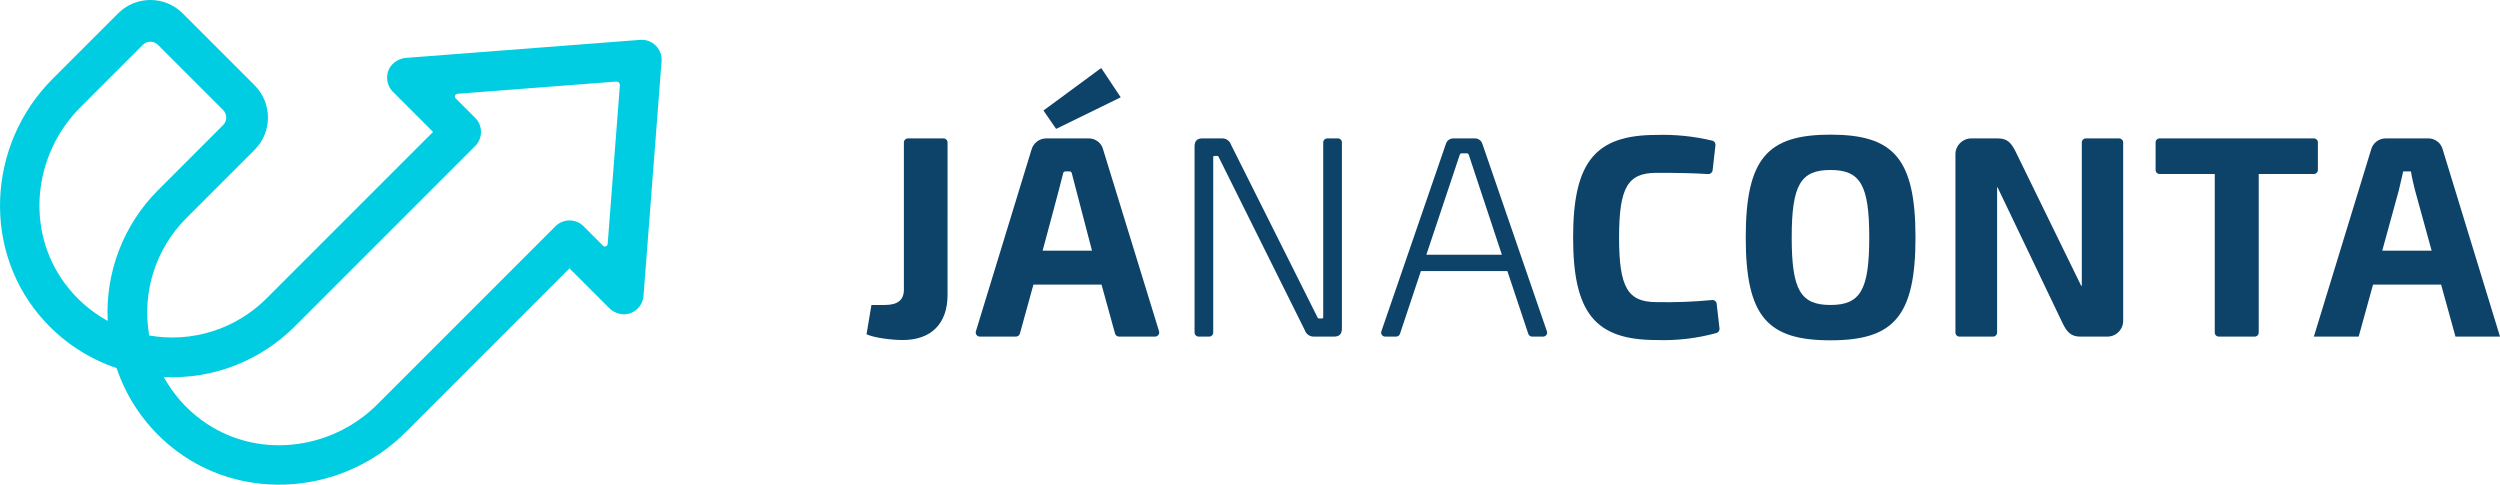
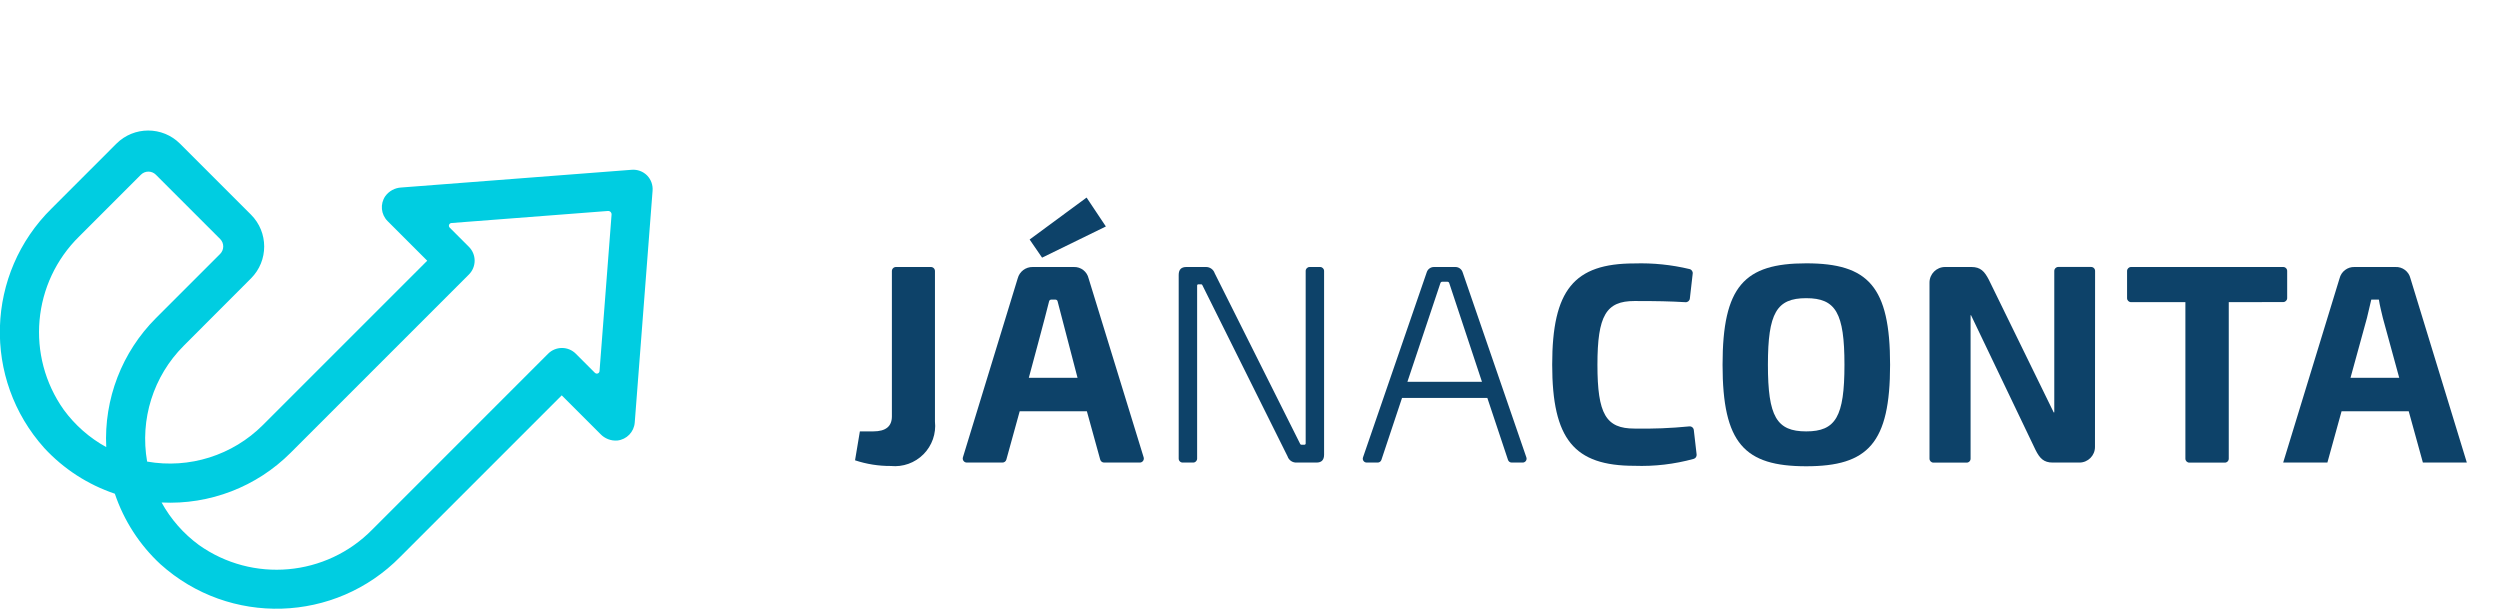
- <svg xmlns="http://www.w3.org/2000/svg" width="536.539" height="104.02" viewBox="0 0 536.539 104.02">
-   <defs>
-     <style>.a{fill:#0d4269;}.b{fill:#00cde1;}</style>
-   </defs>
-   <g transform="translate(0 0)">
-     <g transform="translate(185.972 14.595)">
-       <path class="a" d="M1723.662-1382.053c0,6.226-3.574,9.678-9.618,9.678-2.156,0-6.042-.431-7.768-1.234l1.05-6.29h2.9c2.771,0,4.066-1.106,4.066-3.266v-31.6a.881.881,0,0,1,.879-.879h7.613a.881.881,0,0,1,.88.879Z" transform="translate(-1706.276 1430.755)" />
-       <path class="a" d="M1723.621-1372.359l-2.9,10.511a.886.886,0,0,1-.851.648h-7.754a.882.882,0,0,1-.842-1.139l11.92-38.933a3.294,3.294,0,0,1,3.268-2.464h8.936a3.176,3.176,0,0,1,3.206,2.464l11.976,38.927a.883.883,0,0,1-.842,1.145h-7.754a.88.88,0,0,1-.846-.648l-2.9-10.511Zm7.788-24.289h-.951a.455.455,0,0,0-.444.345c-.629,2.657-4.422,16.667-4.422,16.667h10.6l-4.35-16.672A.447.447,0,0,0,1731.409-1396.648Zm-5.632-13.069,12.392-9.126,4.189,6.289-13.868,6.78Z" transform="translate(-1687.804 1418.843)" />
-       <path class="a" d="M1752.788-1374.838c0,1.168-.553,1.726-1.665,1.726h-4.316a1.979,1.979,0,0,1-1.972-1.357l-18.544-37.278a.265.265,0,0,0-.232-.142h-.628a.259.259,0,0,0-.261.26v37.657a.859.859,0,0,1-.855.86h-2.294a.86.86,0,0,1-.856-.86v-39.949c0-1.173.553-1.726,1.665-1.726h4.189a1.972,1.972,0,0,1,1.971,1.352l18.611,37.155a.261.261,0,0,0,.232.142h.685a.257.257,0,0,0,.261-.26v-37.533a.86.86,0,0,1,.86-.856h2.289a.857.857,0,0,1,.86.856Z" transform="translate(-1650.766 1430.755)" />
-       <path class="a" d="M1738.171-1387.17l-4.492,13.476a.854.854,0,0,1-.8.582h-2.392a.851.851,0,0,1-.8-1.125l13.854-40.243a1.646,1.646,0,0,1,1.6-1.167h4.624a1.647,1.647,0,0,1,1.6,1.167l13.854,40.243a.851.851,0,0,1-.8,1.125h-2.393a.855.855,0,0,1-.8-.582l-4.492-13.476Zm9.873-25.272h-1.135a.406.406,0,0,0-.387.278l-7.177,21.481h16.208l-7.116-21.481A.413.413,0,0,0,1748.043-1412.442Z" transform="translate(-1619.198 1430.755)" />
-       <path class="a" d="M1768.9-1413.606l-.615,5.409a.9.9,0,0,1-.941.789c-3.551-.208-6.137-.26-11.116-.26-6.161,0-8.015,3.144-8.015,13.873s1.854,13.868,8.015,13.868a102.313,102.313,0,0,0,11.939-.445.893.893,0,0,1,.988.781l.614,5.334a.9.9,0,0,1-.643.959,42.776,42.776,0,0,1-12.9,1.509c-13.131,0-17.877-5.792-17.877-22.006s4.746-22.01,17.877-22.01a45.4,45.4,0,0,1,12,1.229A.893.893,0,0,1,1768.9-1413.606Z" transform="translate(-1586.707 1430.169)" />
-       <path class="a" d="M1782.614-1393.747c0,17.074-4.808,22.067-18.245,22.067s-18.186-4.992-18.186-22.067,4.747-22.071,18.186-22.071S1782.614-1410.825,1782.614-1393.747Zm-26.567,0c0,11.277,1.91,14.483,8.322,14.483s8.321-3.206,8.321-14.483-1.91-14.488-8.321-14.488S1756.047-1405.029,1756.047-1393.747Z" transform="translate(-1557.492 1430.121)" />
-       <path class="a" d="M1791.7-1376.507a3.392,3.392,0,0,1-3.39,3.4h-5.8c-1.972,0-2.832-.927-3.759-2.776l-14.02-29.282h-.089v31.193a.865.865,0,0,1-.86.865h-7.216a.866.866,0,0,1-.865-.865v-38.281a3.389,3.389,0,0,1,3.39-3.39h5.736c1.971,0,2.836.921,3.759,2.771l14.1,28.853h.133v-30.762a.862.862,0,0,1,.865-.861h7.153a.861.861,0,0,1,.861.861Z" transform="translate(-1522.006 1430.755)" />
-       <path class="a" d="M1786.916-1408.007v34.03a.862.862,0,0,1-.861.865h-7.707a.865.865,0,0,1-.865-.865v-34.03h-11.835a.858.858,0,0,1-.861-.861v-5.919a.858.858,0,0,1,.861-.861h33.106a.861.861,0,0,1,.861.861v5.919a.861.861,0,0,1-.861.861Z" transform="translate(-1488.132 1430.755)" />
-       <path class="a" d="M1784.67-1384.271l-3.082,11.159h-9.618l12.27-40.072a3.244,3.244,0,0,1,3.267-2.464h8.875a3.2,3.2,0,0,1,3.267,2.464l12.27,40.072h-9.556l-3.083-11.159Zm9-20.284c-.307-1.291-.676-2.71-.861-4.006h-1.664l-.927,4.006-3.574,13.007h10.605Z" transform="translate(-1461.352 1430.755)" />
+ <svg xmlns="http://www.w3.org/2000/svg" id="Group_93" data-name="Group 93" width="115" height="28.001" viewBox="0 0 115 28.001">
+   <rect id="Rectangle_45" data-name="Rectangle 45" width="115" height="28" fill="none" />
+   <g id="Group_92" data-name="Group 92" transform="translate(0 6)">
+     <g id="Group_23" data-name="Group 23">
+       <g id="Group_22" data-name="Group 22">
+         <g id="Group_19" data-name="Group 19" transform="translate(39.332 3.088)">
+           <path id="Path_16" data-name="Path 16" d="M312.929,432.975a1.856,1.856,0,0,1-2.033,2.047,5.117,5.117,0,0,1-1.643-.261l.222-1.33h.612c.587,0,.861-.235.861-.691v-6.684a.187.187,0,0,1,.186-.187h1.609a.186.186,0,0,1,.186.187Z" transform="translate(-309.253 -422.675)" fill="#0d4269" />
+           <path id="Path_17" data-name="Path 17" d="M316.827,432.505l-.614,2.224a.185.185,0,0,1-.179.136h-1.64a.187.187,0,0,1-.179-.241l2.521-8.233a.7.7,0,0,1,.691-.522h1.891a.673.673,0,0,1,.678.522l2.533,8.233a.186.186,0,0,1-.178.241h-1.64a.187.187,0,0,1-.18-.136l-.614-2.224Zm1.647-5.136h-.2a.1.1,0,0,0-.093.073c-.133.561-.935,3.525-.935,3.525h2.242l-.92-3.527A.1.1,0,0,0,318.474,427.369Zm-1.19-2.764,2.62-1.93.887,1.33-2.934,1.434Z" transform="translate(-309.253 -422.675)" fill="#0d4269" />
+           <path id="Path_18" data-name="Path 18" d="M330.829,434.5c0,.248-.117.365-.352.365h-.912a.417.417,0,0,1-.417-.287l-3.923-7.883a.053.053,0,0,0-.049-.03h-.132a.054.054,0,0,0-.055.055v7.964a.182.182,0,0,1-.182.181h-.484a.181.181,0,0,1-.182-.181v-8.45c0-.247.118-.365.352-.365h.887a.419.419,0,0,1,.417.287l3.935,7.857a.056.056,0,0,0,.05.031h.145a.055.055,0,0,0,.055-.055v-7.938a.182.182,0,0,1,.182-.182h.484a.182.182,0,0,1,.181.182Z" transform="translate(-309.253 -422.675)" fill="#0d4269" />
+           <path id="Path_19" data-name="Path 19" d="M334.414,431.893l-.949,2.85a.181.181,0,0,1-.171.122h-.505a.179.179,0,0,1-.17-.238l2.93-8.51a.348.348,0,0,1,.339-.248h.978a.348.348,0,0,1,.338.248l2.93,8.51a.179.179,0,0,1-.169.238h-.506a.179.179,0,0,1-.17-.122l-.95-2.85Zm2.089-5.346h-.24a.087.087,0,0,0-.082.059l-1.519,4.543h3.429l-1.506-4.542A.086.086,0,0,0,336.5,426.547Z" transform="translate(-309.253 -422.675)" fill="#0d4269" />
+           <path id="Path_20" data-name="Path 20" d="M347.785,426.177l-.131,1.144a.188.188,0,0,1-.2.167c-.751-.043-1.3-.054-2.351-.054-1.3,0-1.7.665-1.7,2.933s.391,2.934,1.7,2.934a21.411,21.411,0,0,0,2.525-.1.189.189,0,0,1,.208.166l.13,1.128a.189.189,0,0,1-.135.2,9.053,9.053,0,0,1-2.728.319c-2.777,0-3.781-1.226-3.781-4.655s1-4.654,3.781-4.654a9.6,9.6,0,0,1,2.536.259A.19.19,0,0,1,347.785,426.177Z" transform="translate(-309.253 -422.675)" fill="#0d4269" />
+           <path id="Path_21" data-name="Path 21" d="M356.865,430.367c0,3.612-1.017,4.668-3.859,4.668s-3.847-1.056-3.847-4.668,1-4.667,3.847-4.667S356.865,426.756,356.865,430.367Zm-5.62,0c0,2.386.4,3.064,1.761,3.064s1.76-.678,1.76-3.064-.4-3.064-1.76-3.064S351.245,427.981,351.245,430.367Z" transform="translate(-309.253 -422.675)" fill="#0d4269" />
+           <path id="Path_22" data-name="Path 22" d="M366.29,434.148a.717.717,0,0,1-.717.717h-1.225c-.417,0-.6-.195-.795-.586l-2.965-6.193h-.02v6.6a.181.181,0,0,1-.182.182H358.86a.182.182,0,0,1-.182-.182v-8.1a.717.717,0,0,1,.717-.717h1.213c.417,0,.6.2.8.587l2.982,6.1h.028v-6.506a.183.183,0,0,1,.182-.183h1.513a.182.182,0,0,1,.182.183Z" transform="translate(-309.253 -422.675)" fill="#0d4269" />
+           <path id="Path_23" data-name="Path 23" d="M372.444,427.486v7.2a.182.182,0,0,1-.183.182h-1.63a.182.182,0,0,1-.182-.182v-7.2h-2.5a.183.183,0,0,1-.183-.182v-1.252a.183.183,0,0,1,.183-.183h7a.182.182,0,0,1,.182.183V427.3a.182.182,0,0,1-.182.182Z" transform="translate(-309.253 -422.675)" fill="#0d4269" />
+           <path id="Path_24" data-name="Path 24" d="M377.633,432.505l-.652,2.36h-2.034l2.594-8.474a.687.687,0,0,1,.691-.522h1.878a.678.678,0,0,1,.691.522l2.594,8.474h-2.021l-.652-2.36Zm1.9-4.289c-.065-.274-.143-.574-.183-.847H379l-.2.847-.756,2.751h2.242Z" transform="translate(-309.253 -422.675)" fill="#0d4269" />
+         </g>
+         <g id="Group_21" data-name="Group 21">
+           <g id="Group_20" data-name="Group 20">
+             <path id="Path_25" data-name="Path 25" d="M299.688,421.659a.9.9,0,0,0-.707-.262l-10.6.815a.97.97,0,0,0-.738.4.9.9,0,0,0,.108,1.146l1.822,1.822-7.561,7.56a6.051,6.051,0,0,1-5.323,1.68,6.053,6.053,0,0,1,1.679-5.323l3.1-3.105a2.073,2.073,0,0,0,0-2.929l-3.265-3.265a2.072,2.072,0,0,0-2.93,0l-2.972,2.973a7.98,7.98,0,0,0-.341,11.027,7.809,7.809,0,0,0,3.244,2.1,7.822,7.822,0,0,0,2.1,3.245,7.981,7.981,0,0,0,11.028-.341l7.429-7.429,1.778,1.778a.967.967,0,0,0,.78.3.9.9,0,0,0,.8-.828l.82-10.657A.9.9,0,0,0,299.688,421.659Zm-26.831,10.783a6.172,6.172,0,0,1,.714-7.986l2.833-2.833a.486.486,0,0,1,.686,0l2.958,2.958a.486.486,0,0,1,0,.686l-2.951,2.95a7.845,7.845,0,0,0-2.289,5.937A6.024,6.024,0,0,1,272.857,432.442Zm24.435-1.7-.883-.883a.9.9,0,0,0-1.276,0l-8.08,8.081a6.172,6.172,0,0,1-7.986.714,6.043,6.043,0,0,1-1.713-1.952,7.838,7.838,0,0,0,5.937-2.288l3.932-3.932,4.267-4.267a.9.9,0,0,0,0-1.275l-.883-.883a.124.124,0,0,1,.078-.211l7.2-.554a.156.156,0,0,1,.168.168l-.554,7.2A.123.123,0,0,1,297.292,430.74Z" transform="translate(-269.921 -419.587)" fill="#00cde1" />
+           </g>
+         </g>
+       </g>
    </g>
-     <path class="b" d="M1807.69-1412.138a4.263,4.263,0,0,0-3.343-1.235l-50.1,3.853a4.594,4.594,0,0,0-3.49,1.868,4.271,4.271,0,0,0,.511,5.419l8.615,8.615-35.75,35.75a28.6,28.6,0,0,1-25.168,7.938,28.611,28.611,0,0,1,7.943-25.168l14.677-14.677a9.8,9.8,0,0,0,0-13.854l-15.438-15.433a9.791,9.791,0,0,0-13.849,0l-14.057,14.053c-14.228,14.227-15.291,37.386-1.613,52.143a36.937,36.937,0,0,0,15.344,9.935,36.9,36.9,0,0,0,9.933,15.338c14.752,13.68,37.916,12.615,52.138-1.611l35.126-35.127,8.407,8.407a4.581,4.581,0,0,0,3.693,1.433,4.27,4.27,0,0,0,3.782-3.911l3.877-50.394A4.266,4.266,0,0,0,1807.69-1412.138Zm-126.864,50.99c-8.487-11.509-6.733-27.651,3.381-37.765l13.39-13.391a2.3,2.3,0,0,1,3.248,0l13.982,13.981a2.3,2.3,0,0,1,0,3.244l-13.954,13.953a37.065,37.065,0,0,0-10.817,28.072A28.553,28.553,0,0,1,1680.826-1361.148Zm115.534-8.052-4.175-4.176a4.264,4.264,0,0,0-6.028,0l-38.209,38.21c-10.114,10.113-26.251,11.868-37.76,3.38a28.6,28.6,0,0,1-8.094-9.229,37.1,37.1,0,0,0,28.072-10.823l18.586-18.587,20.176-20.176a4.269,4.269,0,0,0,0-6.033l-4.175-4.176a.582.582,0,0,1,.369-.993l34.062-2.619a.74.74,0,0,1,.795.794l-2.62,34.058A.585.585,0,0,1,1796.36-1369.2Z" transform="translate(-1666.944 1421.93)" />
  </g>
</svg>
